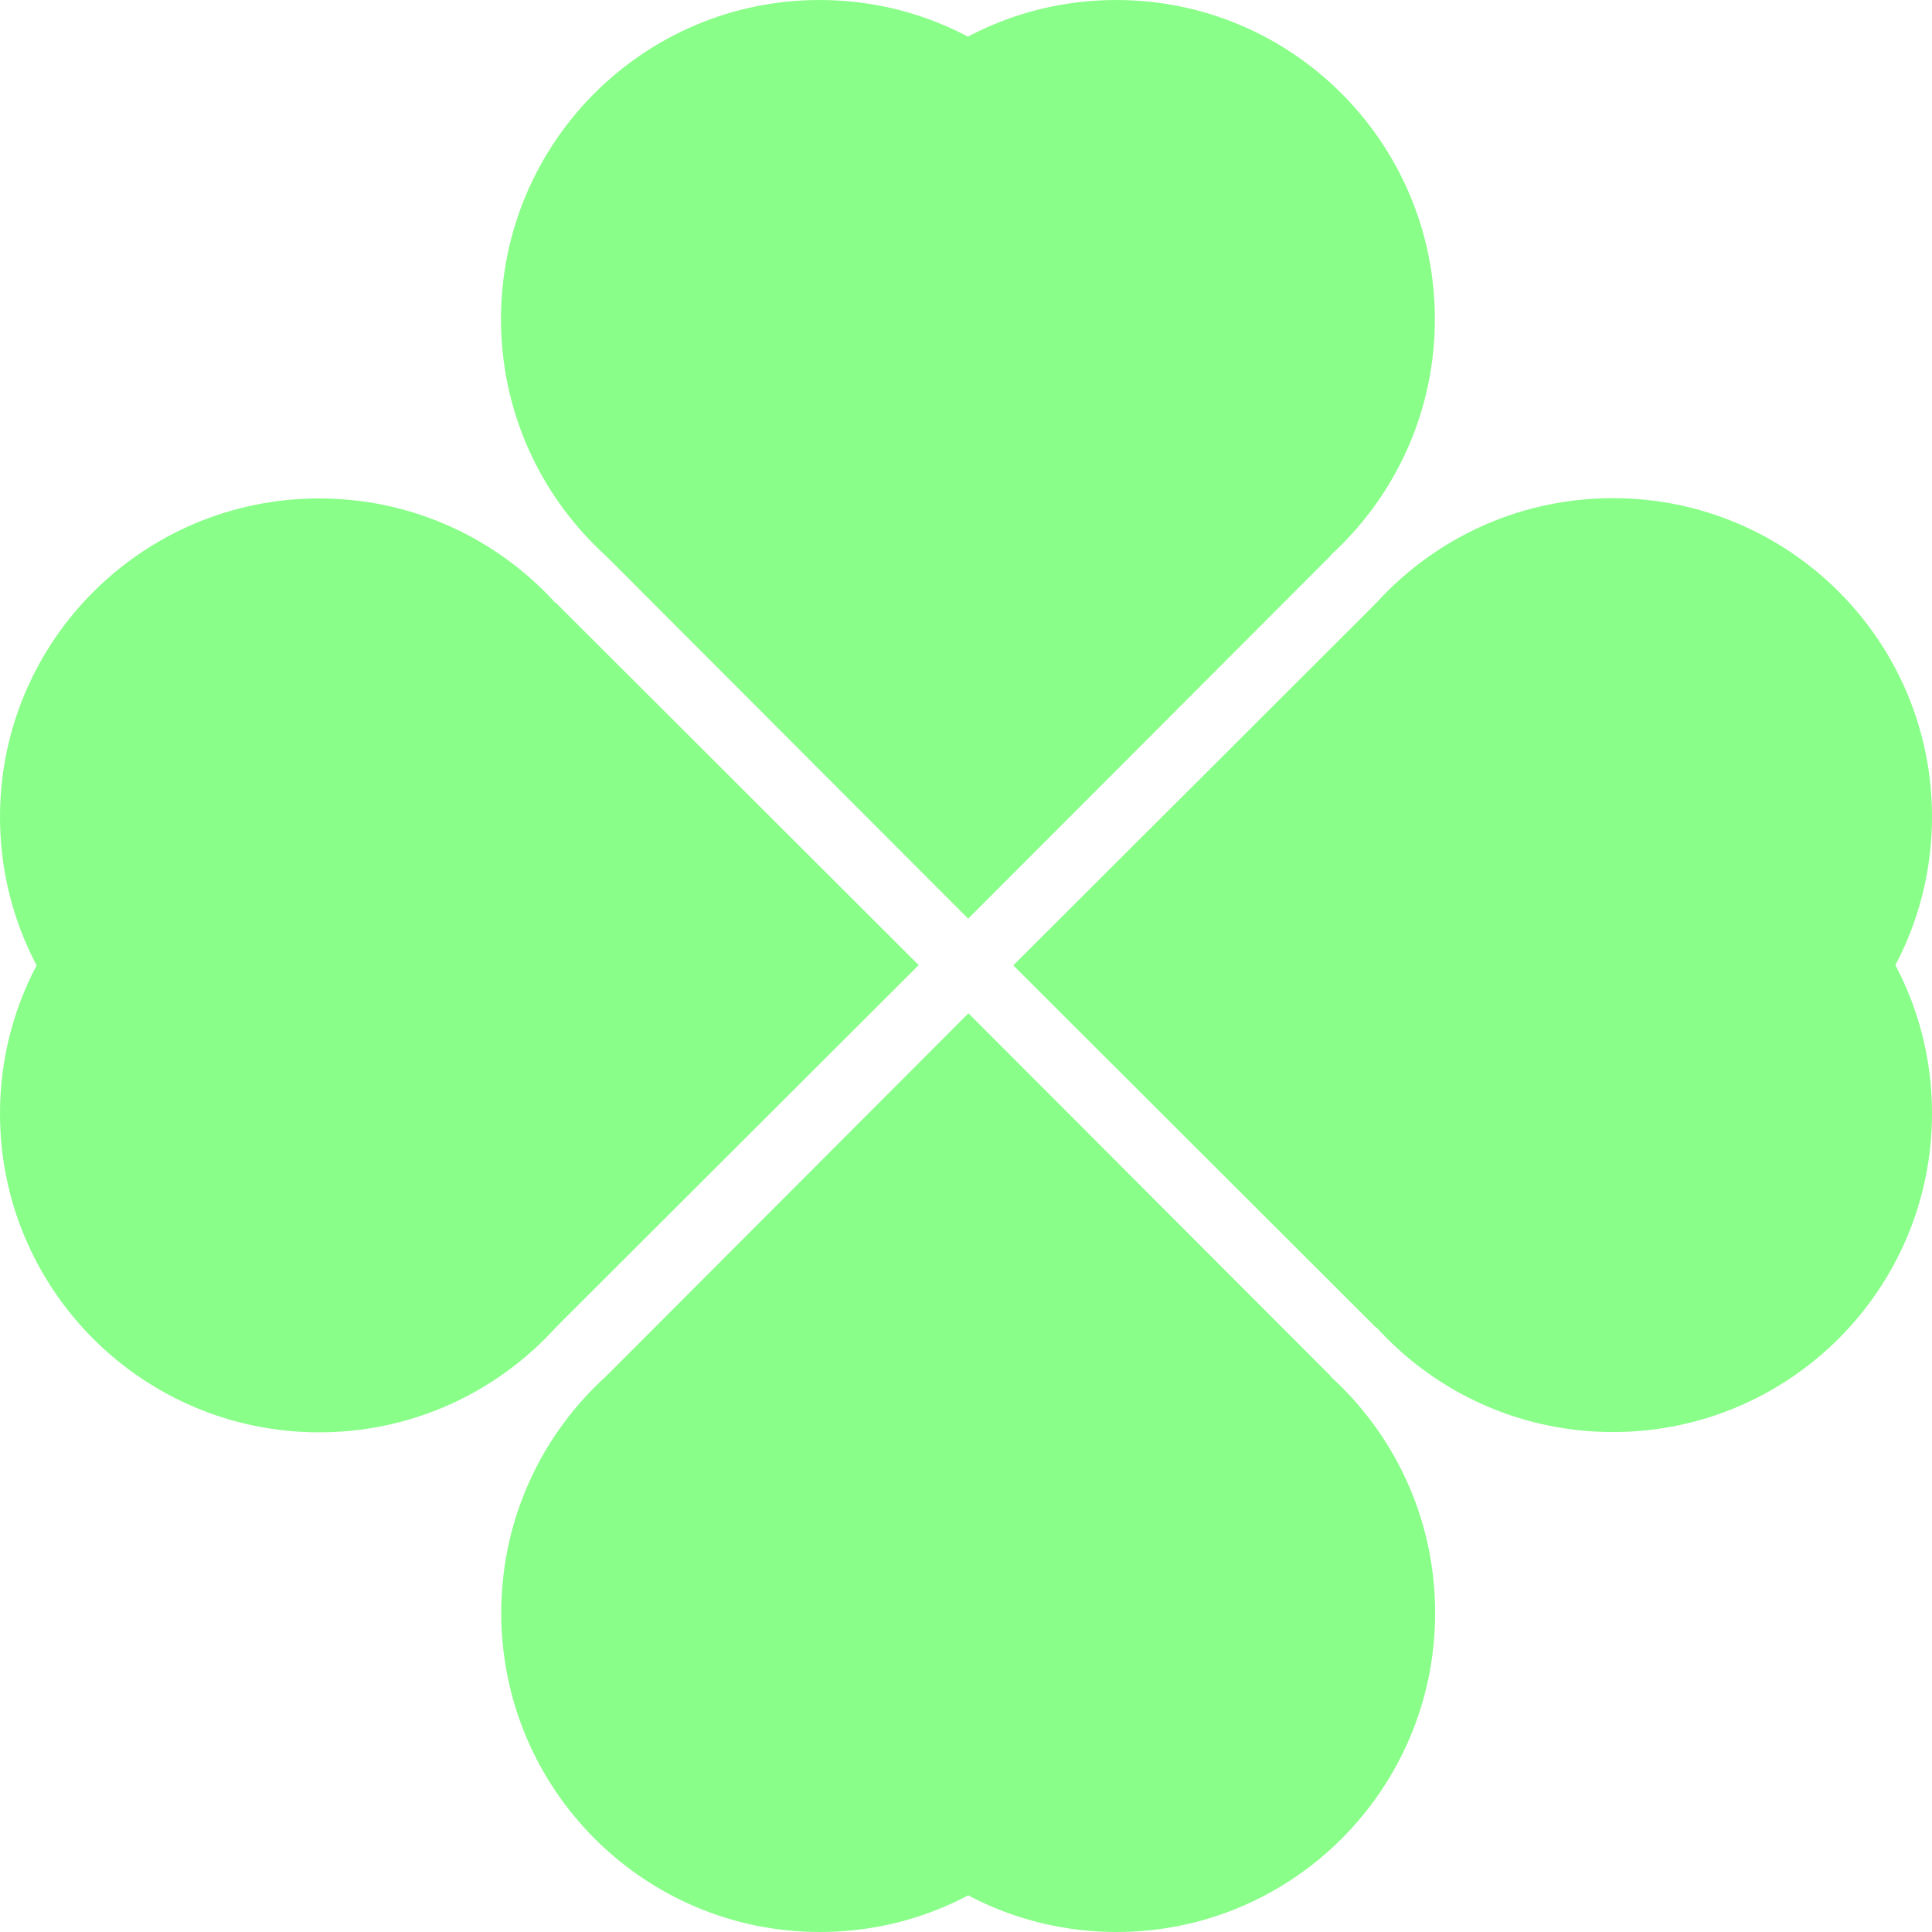
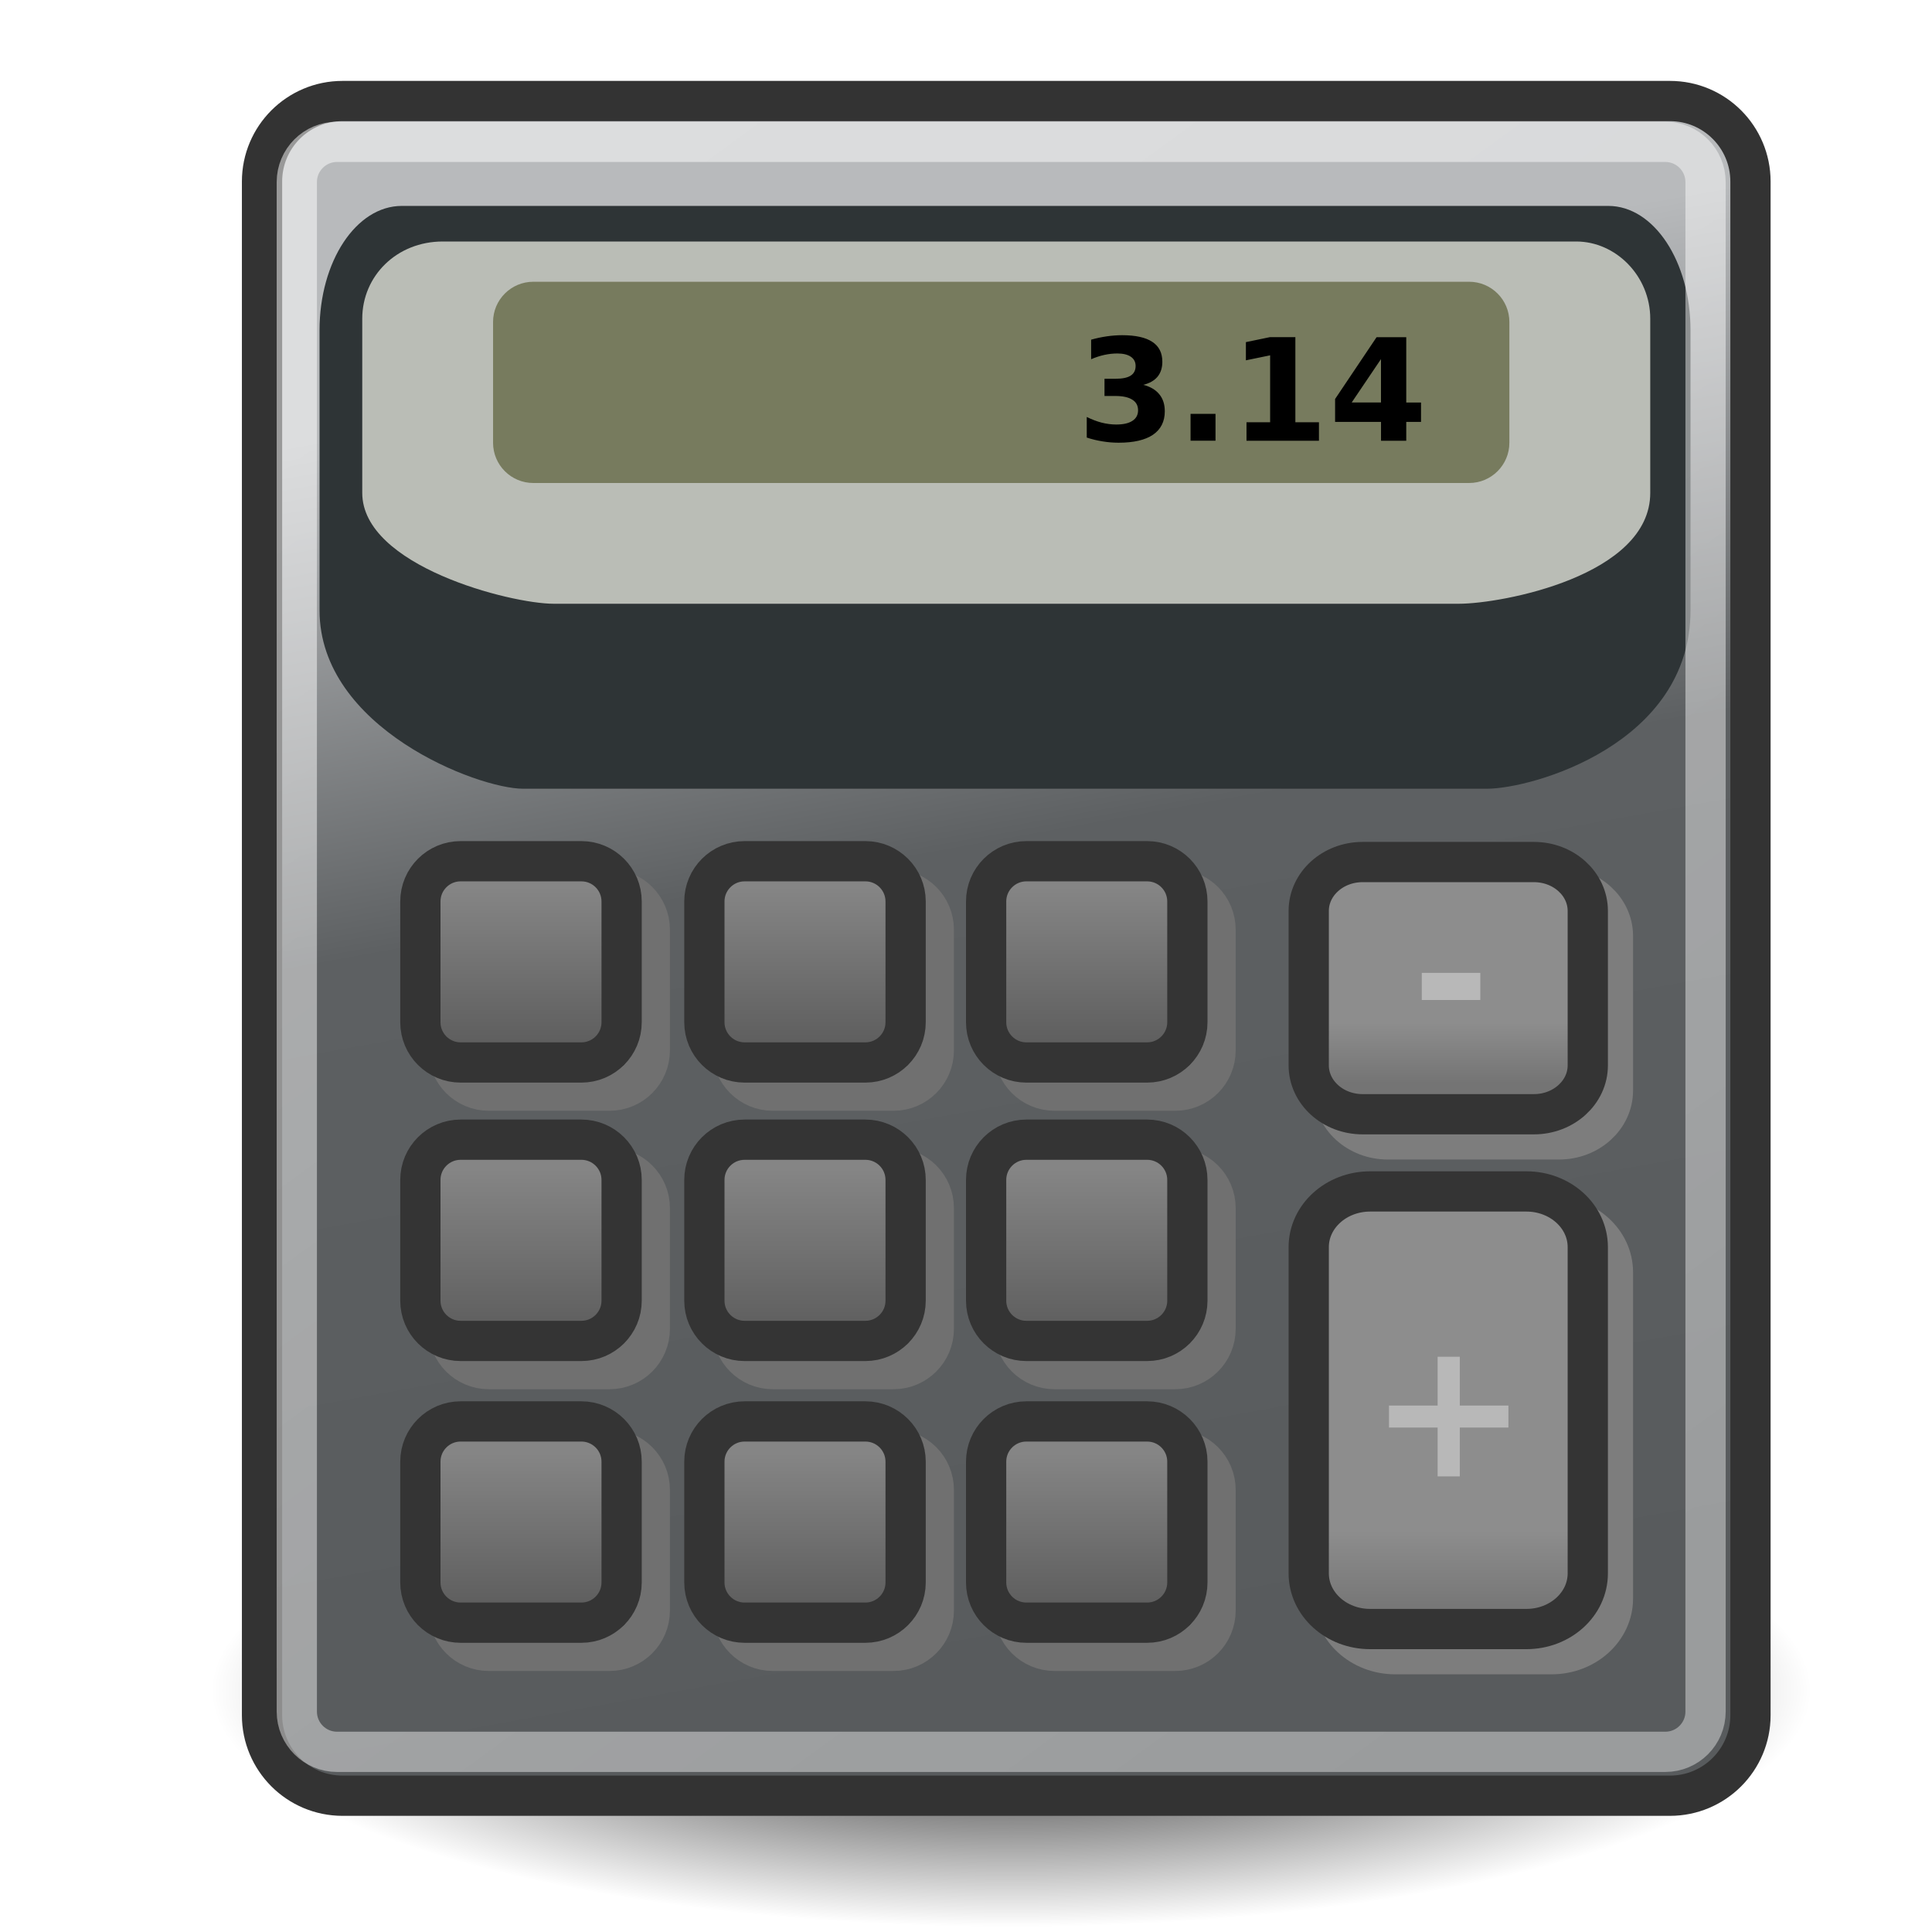
- <svg xmlns="http://www.w3.org/2000/svg" id="Layer_1" data-name="Layer 1" viewBox="0 0 750 750">
+ <svg xmlns="http://www.w3.org/2000/svg" xmlns:xlink="http://www.w3.org/1999/xlink" width="48" height="48">
+   <link type="text/css" id="dark-mode" rel="stylesheet" href="" />
+   <style type="text/css" id="dark-mode-custom-style" />
  <defs>
-     <style>.cls-1{fill:#89ff89;}</style>
+     <linearGradient id="d">
+       <stop offset="0" stop-color="#b8babc" />
+       <stop offset=".374" stop-color="#5d6062" />
+       <stop offset="1" stop-color="#585b5d" />
+     </linearGradient>
+     <linearGradient id="c">
+       <stop offset="0" stop-color="#8d8d8d" />
+       <stop offset="1" stop-color="#747474" />
+     </linearGradient>
+     <linearGradient id="b">
+       <stop offset="0" stop-color="#858585" />
+       <stop offset="1" stop-color="#5f5f5f" />
+     </linearGradient>
+     <linearGradient id="a">
+       <stop offset="0" stop-color="#fff" />
+       <stop offset="1" stop-color="#fff" stop-opacity=".787" />
+     </linearGradient>
+     <linearGradient id="e">
+       <stop offset="0" />
+       <stop offset="1" stop-opacity="0" />
+     </linearGradient>
+     <linearGradient xlink:href="#a" id="h" x1="14.21" x2="39.061" y1="5.889" y2="40.626" gradientTransform="matrix(1 0 0 1.02175 0 -.065543)" gradientUnits="userSpaceOnUse" />
+     <linearGradient xlink:href="#b" id="i" x1="20.087" x2="20.087" y1="22.048" y2="25.849" gradientUnits="userSpaceOnUse" />
+     <linearGradient xlink:href="#b" id="j" x1="20.087" x2="20.087" y1="29.031" y2="32.964" gradientUnits="userSpaceOnUse" />
+     <linearGradient xlink:href="#b" id="k" x1="20.087" x2="20.087" y1="36.102" y2="39.814" gradientUnits="userSpaceOnUse" />
+     <linearGradient xlink:href="#c" id="m" x1="36.357" x2="36.357" y1="38.036" y2="40.161" gradientTransform="matrix(1.10293 0 0 1 -4.117285 0)" gradientUnits="userSpaceOnUse" />
+     <linearGradient xlink:href="#c" id="o" x1="36.357" x2="36.357" y1="25.411" y2="26.911" gradientTransform="matrix(1.10293 0 0 1 -4.117285 0)" gradientUnits="userSpaceOnUse" />
+     <linearGradient xlink:href="#d" id="g" x1="19.76" x2="25.865" y1="8.812" y2="42.562" gradientUnits="userSpaceOnUse" />
+     <linearGradient xlink:href="#c" id="l" x1="36.357" x2="36.357" y1="38.036" y2="40.161" gradientTransform="matrix(1.10293 0 0 1 -3.492285 .625)" gradientUnits="userSpaceOnUse" />
+     <linearGradient xlink:href="#c" id="n" x1="36.357" x2="36.357" y1="25.411" y2="26.911" gradientTransform="matrix(1.10293 0 0 1 -3.492285 .625)" gradientUnits="userSpaceOnUse" />
+     <radialGradient xlink:href="#e" id="f" cx="25.375" cy="43.375" r="17.125" fx="25.375" fy="43.375" gradientTransform="matrix(1.16058 0 0 .34307 -4.324818 27.11953)" gradientUnits="userSpaceOnUse" />
  </defs>
-   <polygon class="cls-1" points="215.63 515.43 74.64 374.65 215.63 233.87 356.63 374.65 215.63 515.43" />
-   <ellipse class="cls-1" cx="123.88" cy="432.34" rx="123.88" ry="123.69" />
-   <ellipse class="cls-1" cx="123.88" cy="317.18" rx="123.88" ry="123.69" />
-   <polygon class="cls-1" points="534.36 233.98 675.36 374.76 534.36 515.54 393.36 374.76 534.36 233.98" />
-   <ellipse class="cls-1" cx="626.12" cy="317.07" rx="123.88" ry="123.69" />
-   <ellipse class="cls-1" cx="626.12" cy="432.23" rx="123.88" ry="123.69" />
-   <polygon class="cls-1" points="235.07 215.63 375.85 74.64 516.63 215.63 375.85 356.63 235.07 215.63" />
-   <ellipse class="cls-1" cx="318.17" cy="123.88" rx="123.69" ry="123.88" />
-   <ellipse class="cls-1" cx="433.32" cy="123.88" rx="123.69" ry="123.88" />
-   <polygon class="cls-1" points="235.17 534.36 375.95 675.36 516.73 534.36 375.95 393.36 235.17 534.36" />
-   <ellipse class="cls-1" cx="318.27" cy="626.12" rx="123.69" ry="123.88" />
-   <ellipse class="cls-1" cx="433.43" cy="626.12" rx="123.69" ry="123.88" />
+   <path fill="url(#f)" d="M45 42a19.875 5.875 0 0 1-39.75 0A19.875 5.875 0 1 1 45 42z" />
+   <rect width="36.98" height="42.104" x="6.51" y="2.51" fill="url(#g)" stroke="#333" rx="2" ry="2" />
+   <path fill="#2e3436" d="M9.982 5.116H39.957C41.089 5.116 42 6.493 42 8.204v6.961c0 3.32-3.928 4.431-5.06 4.431H12.999c-1.132 0-5.06-1.506-5.06-4.431V8.204c0-1.711.911-3.088 2.043-3.088z" />
+   <path fill="#babdb6" d="M11 6h28.161C40.144 6 41 6.856 41 7.919v4.327C41 14.309 37.309 15 36.246 15H13.754C12.691 15 9 14.064 9 12.246V7.919C9 6.856 9.856 6 11 6z" />
+   <rect width="25.25" height="5" x="12.25" y="7" fill="#777b5e" rx="1" ry="1" />
+   <rect width="35" height="40" x="7.374" y="3.524" fill="none" stroke="url(#h)" opacity=".5" rx="1" ry="1" />
+   <g stroke="#707070" transform="translate(.7 .7)">
+     <rect width="5" height="5" x="10.444" y="21.397" rx="1" ry="1" />
+     <rect width="5" height="5" x="17.5" y="21.397" rx="1" ry="1" />
+     <rect width="5" height="5" x="24.5" y="21.397" rx="1" ry="1" />
+     <rect width="5" height="5" x="10.444" y="28.315" rx="1" ry="1" />
+     <rect width="5" height="5" x="17.5" y="28.315" rx="1" ry="1" />
+     <rect width="5" height="5" x="24.5" y="28.315" rx="1" ry="1" />
+     <rect width="5" height="5" x="10.444" y="35.315" rx="1" ry="1" />
+     <rect width="5" height="5" x="17.5" y="35.315" rx="1" ry="1" />
+     <rect width="5" height="5" x="24.5" y="35.315" rx="1" ry="1" />
+   </g>
+   <g fill="url(#i)" stroke="#343434">
+     <rect width="5" height="5" x="10.444" y="21.397" rx="1" ry="1" />
+     <rect width="5" height="5" x="17.5" y="21.397" rx="1" ry="1" />
+     <rect width="5" height="5" x="24.5" y="21.397" rx="1" ry="1" />
+     <rect width="5" height="5" x="10.444" y="28.315" fill="url(#j)" rx="1" ry="1" />
+     <rect width="5" height="5" x="17.5" y="28.315" fill="url(#j)" rx="1" ry="1" />
+     <rect width="5" height="5" x="24.5" y="28.315" fill="url(#j)" rx="1" ry="1" />
+     <rect width="5" height="5" x="10.444" y="35.315" fill="url(#k)" rx="1" ry="1" />
+     <rect width="5" height="5" x="17.5" y="35.315" fill="url(#k)" rx="1" ry="1" />
+     <rect width="5" height="5" x="24.5" y="35.315" fill="url(#k)" rx="1" ry="1" />
+   </g>
+   <rect width="6.933" height="10.872" x="33.14" y="30.226" fill="url(#l)" stroke="#7d7d7d" rx="1.525" ry="1.383" />
+   <rect width="6.933" height="10.872" x="32.515" y="29.601" fill="url(#m)" stroke="#343434" rx="1.525" ry="1.383" />
+   <rect width="6.933" height="6.266" x="33.14" y="22.042" fill="url(#n)" stroke="#7d7d7d" rx="1.339" ry="1.214" />
+   <rect width="6.933" height="6.266" x="32.515" y="21.417" fill="url(#o)" stroke="#343434" rx="1.339" ry="1.214" />
+   <path d="M28.408 9.562c.174.045.305.123.395.234.091.11.136.251.136.422-0.0.255-.098.449-.293.583-.195.132-.48.198-.855.198-.132 0-.265-.011-.398-.033-.132-.021-.263-.052-.393-.095v-.512c.124.062.247.109.369.141.123.031.244.047.362.047.176 0.0.31-.03.403-.091.094-.061.141-.148.141-.262-0-.117-.048-.206-.145-.265-.095-.061-.237-.091-.424-.091h-.265v-.428h.279c.167 0.0.291-.026.372-.078.082-.053.122-.133.122-.24-0-.099-.04-.175-.119-.229-.079-.054-.191-.081-.336-.081-.107 0-.215.012-.324.036-.109.024-.218.06-.326.107v-.486c.131-.037.261-.064.39-.083.129-.018.255-.028.379-.028.334 0.0.584.055.75.165.167.109.25.274.25.495-0.0.151-.04.274-.119.371-.079.095-.197.163-.352.202m1.171.721h.621v.667H29.579v-.667m1.391.209h.586V8.828l-.602.124v-.452l.598-.124h.631v2.115h.586v.459h-1.8v-.459m3.341-1.569-.727 1.077h.727V8.923m-.11-.546h.738v1.624h.367v.481h-.367v.469h-.627v-.469h-1.141v-.569l1.031-1.536" />
+   <path fill="#b8b8b8" d="M36.268 33.708v1.213h1.208v.546h-1.208v1.213h-.551v-1.213h-1.208v-.546h1.208V33.708h.551m-.944-9.537h1.454v.674h-1.454v-.674" />
</svg>
